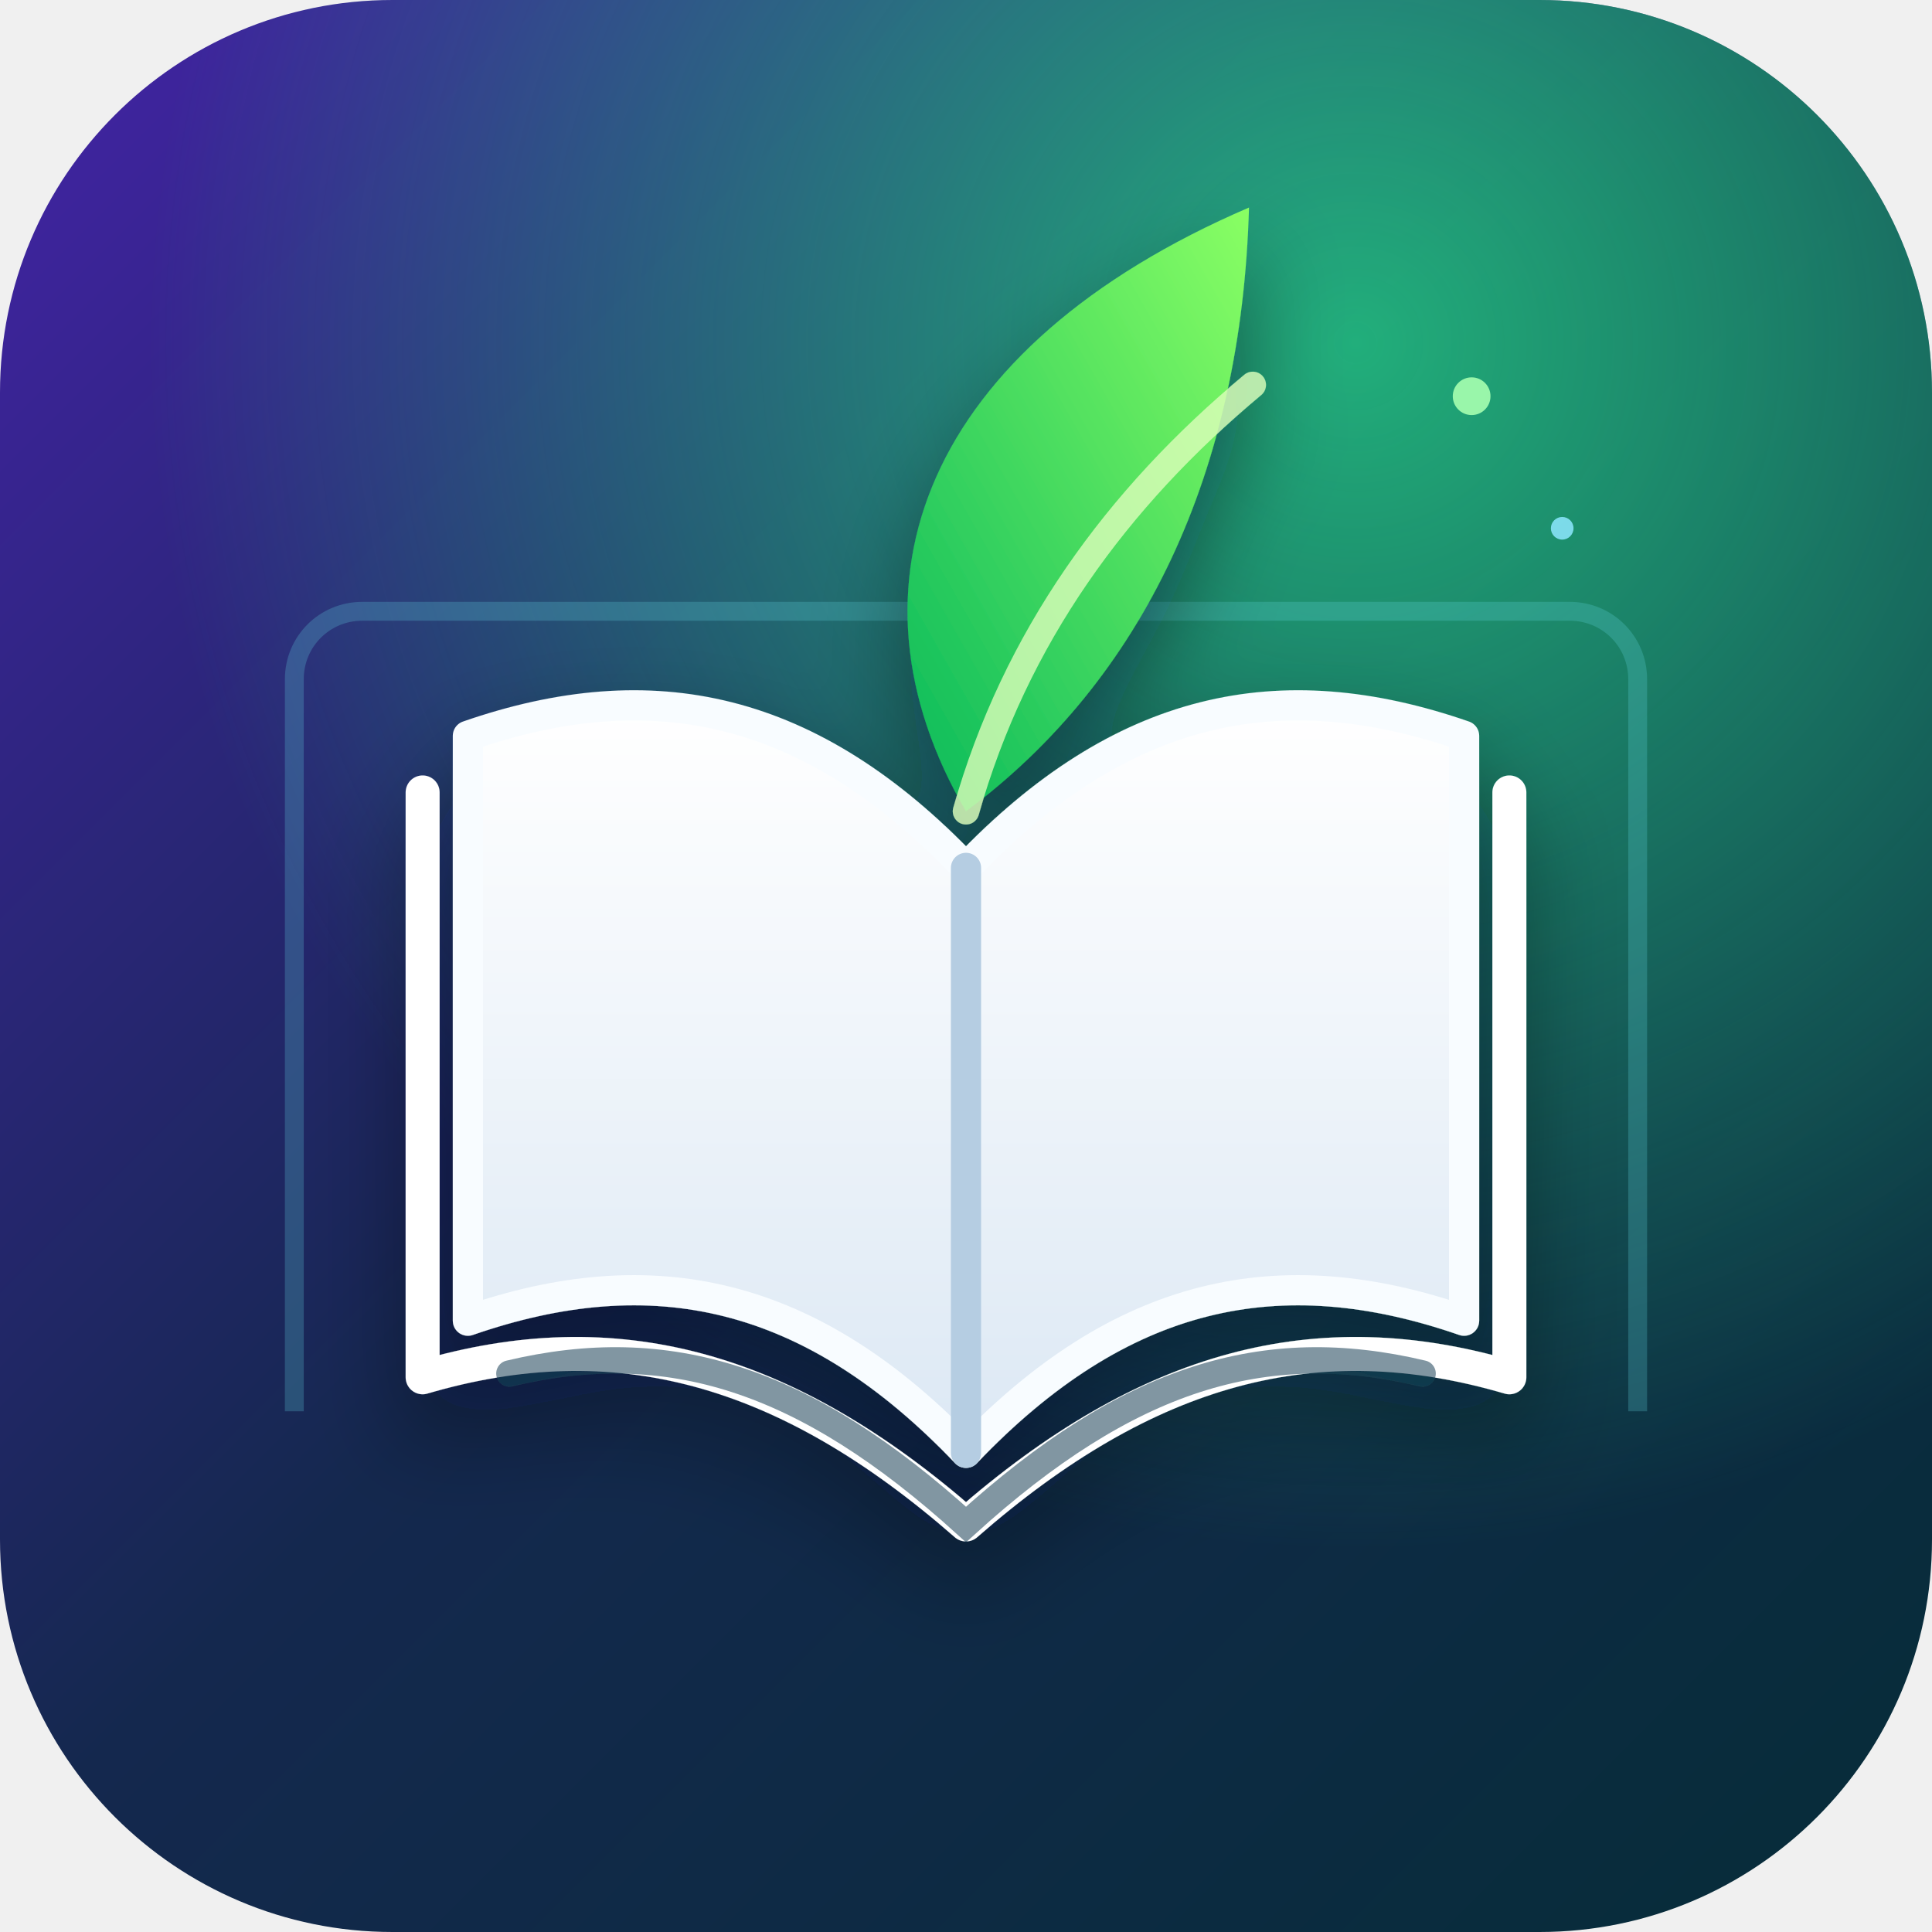
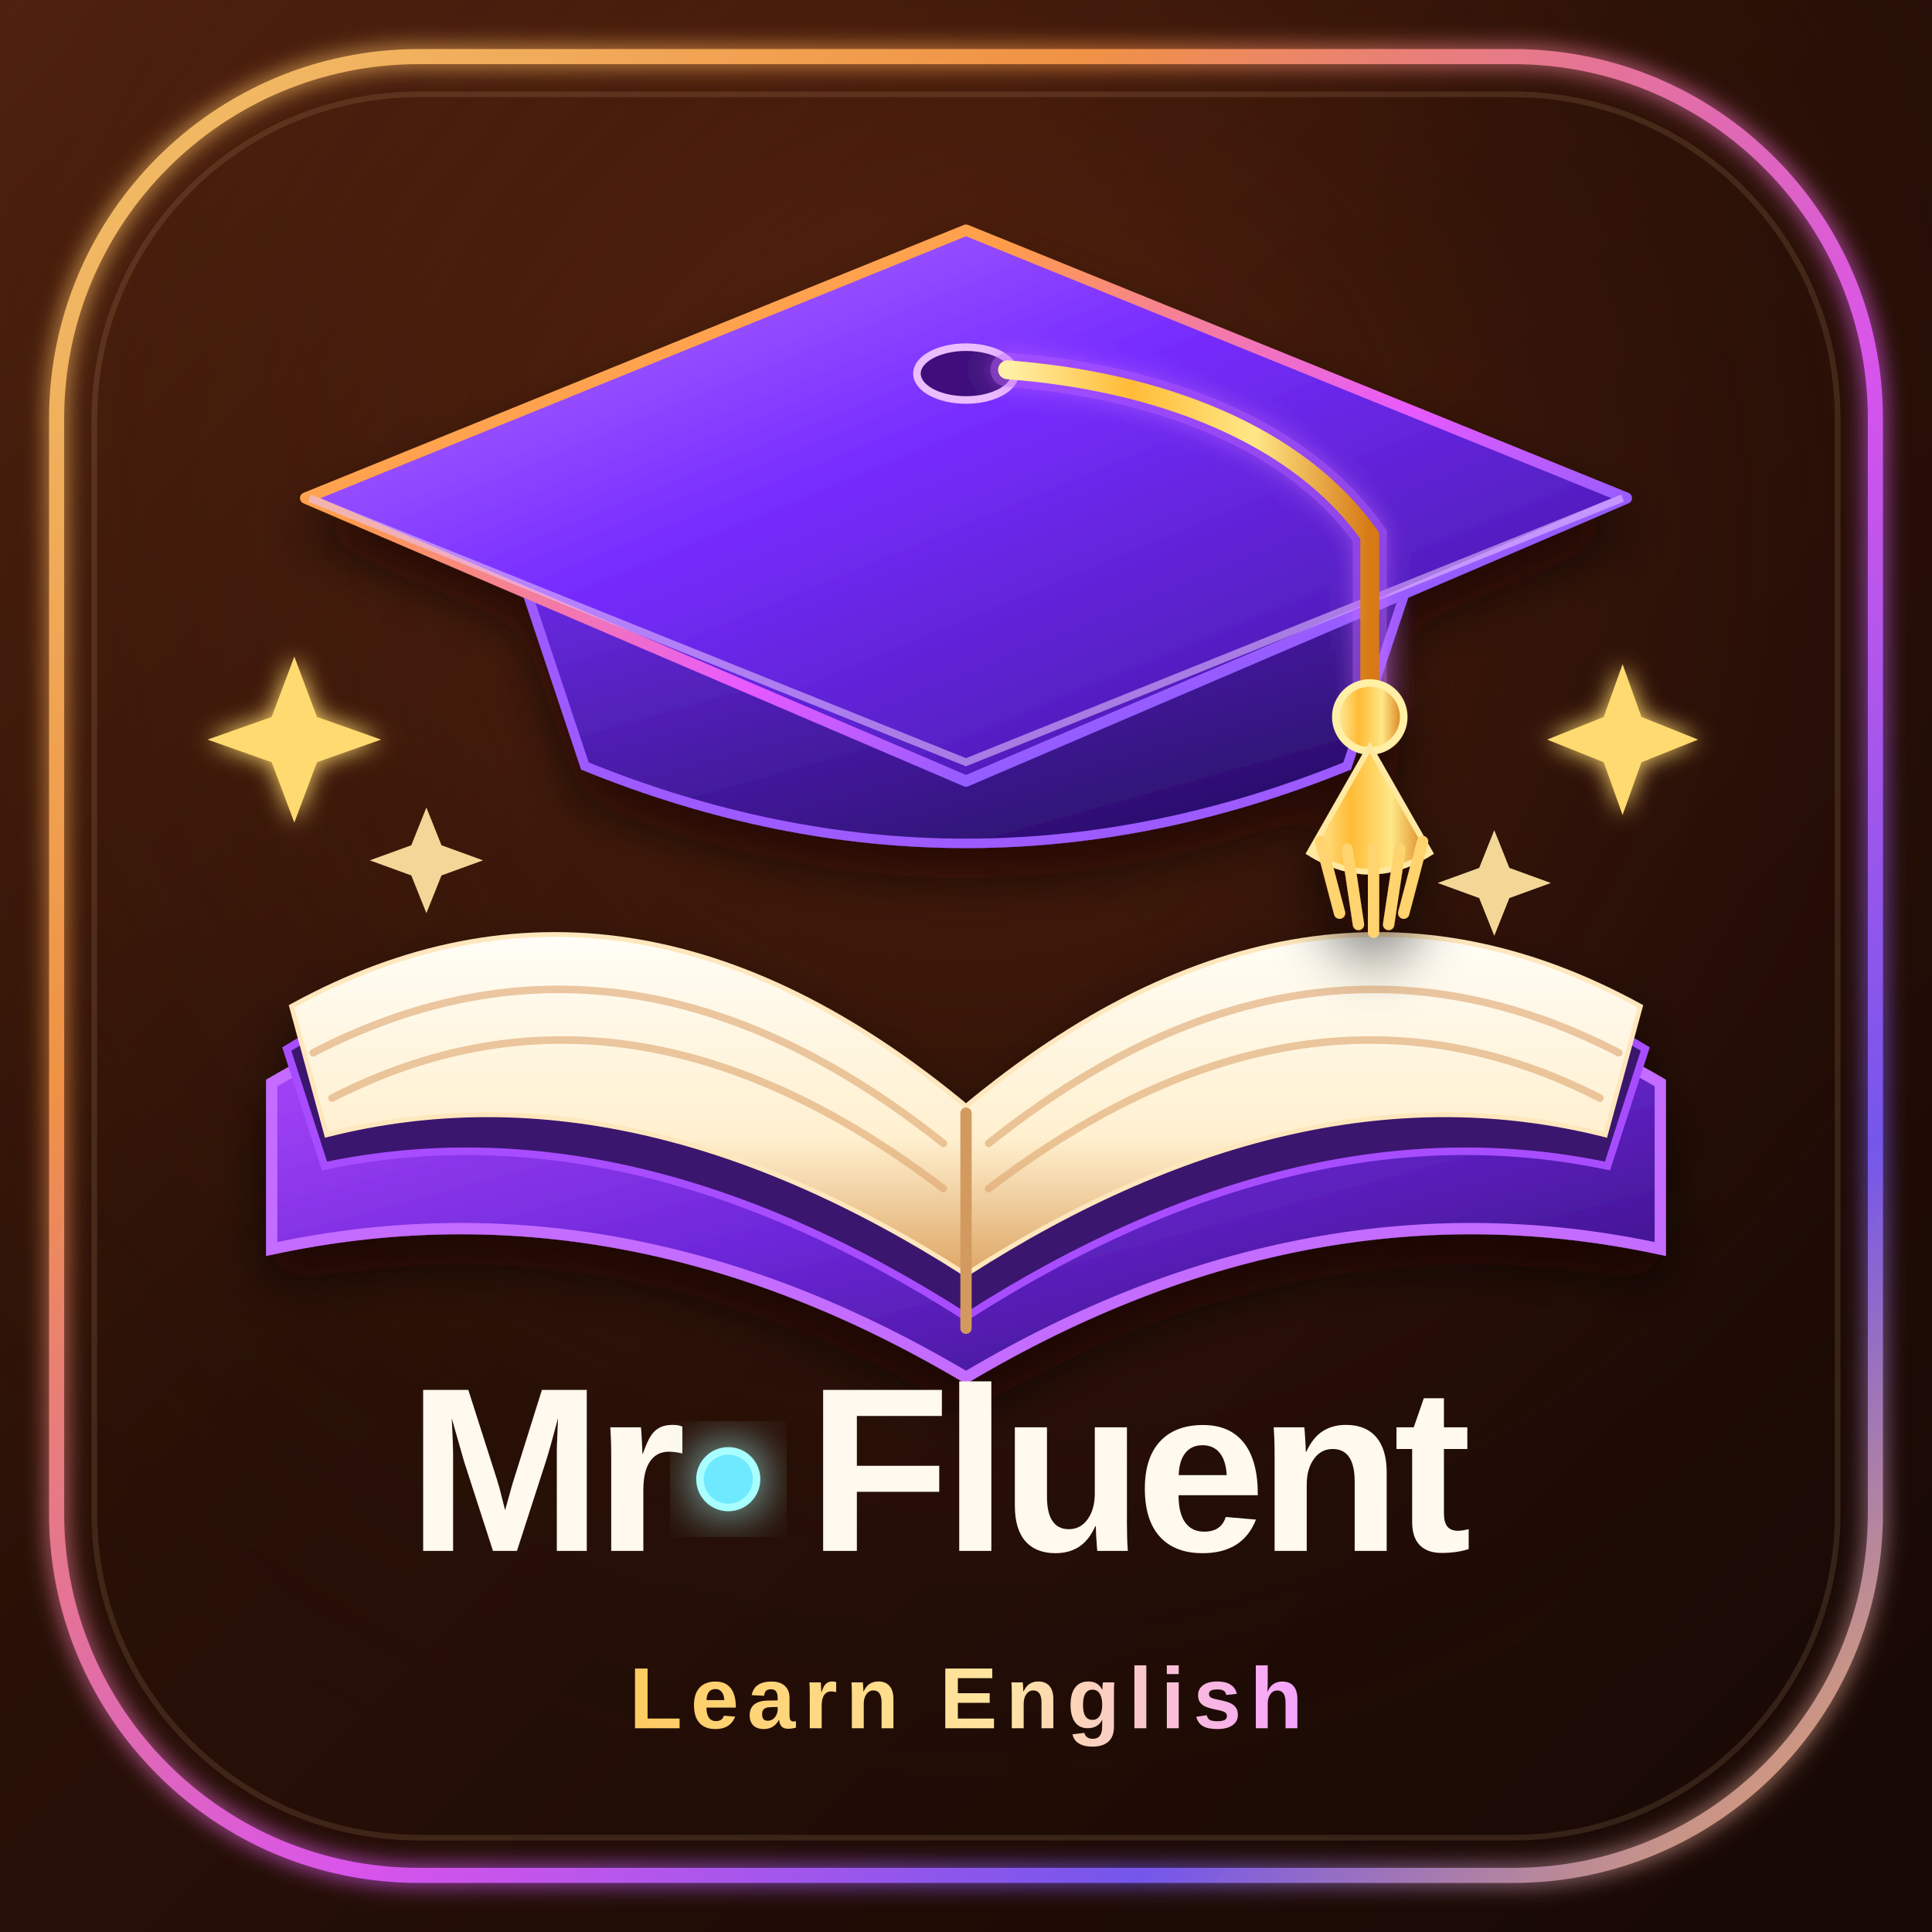
<svg xmlns="http://www.w3.org/2000/svg" width="512" height="512" viewBox="0 0 512 512">
  <defs>
-     <linearGradient id="bg" x1="0" y1="0" x2="1" y2="1">
-       <stop offset="0" stop-color="#4423a8" />
-       <stop offset="0.48" stop-color="#14284e" />
-       <stop offset="1" stop-color="#062d38" />
+     <linearGradient id="coffeeBg" x1="0" y1="0" x2="1" y2="1">
+       <stop offset="0" stop-color="#51230e" />
+       <stop offset=".43" stop-color="#281006" />
+       <stop offset="1" stop-color="#170805" />
    </linearGradient>
-     <radialGradient id="glow" cx="70%" cy="18%" r="62%">
-       <stop offset="0" stop-color="#26e88b" stop-opacity=".7" />
-       <stop offset="1" stop-color="#26e88b" stop-opacity="0" />
+     <radialGradient id="warmGlow" cx=".5" cy=".28" r=".7">
+       <stop offset="0" stop-color="#983b18" stop-opacity=".42" />
+       <stop offset="1" stop-color="#1b0804" stop-opacity="0" />
    </radialGradient>
-     <linearGradient id="leaf" x1="0" y1="1" x2="1" y2="0">
-       <stop offset="0" stop-color="#08b95b" />
-       <stop offset="1" stop-color="#8aff64" />
+     <linearGradient id="rim" x1="0" y1="0" x2="1" y2="1">
+       <stop offset="0" stop-color="#ffcf72" />
+       <stop offset=".28" stop-color="#ff9c4a" />
+       <stop offset=".58" stop-color="#e85aff" />
+       <stop offset=".8" stop-color="#7c5cff" />
+       <stop offset="1" stop-color="#ffbd62" />
    </linearGradient>
-     <linearGradient id="pages" x1="0" y1="0" x2="0" y2="1">
-       <stop offset="0" stop-color="#ffffff" />
-       <stop offset="1" stop-color="#dce8f4" />
+     <linearGradient id="capTop" x1="0" y1="0" x2="1" y2="1">
+       <stop offset="0" stop-color="#c07bff" />
+       <stop offset=".42" stop-color="#772dff" />
+       <stop offset="1" stop-color="#37128c" />
    </linearGradient>
-     <filter id="shadow" x="-20%" y="-20%" width="140%" height="150%">
-       <feDropShadow dx="0" dy="12" stdDeviation="12" flood-color="#000814" flood-opacity=".42" />
+     <linearGradient id="capSide" x1="0" y1="0" x2=".9" y2="1">
+       <stop offset="0" stop-color="#6e2ced" />
+       <stop offset="1" stop-color="#210b5c" />
+     </linearGradient>
+     <linearGradient id="gold" x1="0" y1="0" x2="1" y2="0">
+       <stop offset="0" stop-color="#fff0a6" />
+       <stop offset=".34" stop-color="#ffbb36" />
+       <stop offset=".68" stop-color="#ffe786" />
+       <stop offset="1" stop-color="#d77a16" />
+     </linearGradient>
+     <linearGradient id="page" x1="0" y1="0" x2="0" y2="1">
+       <stop offset="0" stop-color="#fffdf6" />
+       <stop offset=".6" stop-color="#fff0cf" />
+       <stop offset="1" stop-color="#dfa867" />
+     </linearGradient>
+     <linearGradient id="bookCover" x1="0" y1="0" x2="1" y2="1">
+       <stop offset="0" stop-color="#b14aff" />
+       <stop offset=".5" stop-color="#6d27d9" />
+       <stop offset="1" stop-color="#2b0c6d" />
+     </linearGradient>
+     <linearGradient id="subtitle" x1="0" y1="0" x2="1" y2="0">
+       <stop offset="0" stop-color="#ffcb62" />
+       <stop offset=".55" stop-color="#ffe5a1" />
+       <stop offset="1" stop-color="#f5a3ff" />
+     </linearGradient>
+     <filter id="softGlow" x="-40%" y="-40%" width="180%" height="180%">
+       <feGaussianBlur stdDeviation="7" result="blur" />
+       <feMerge>
+         <feMergeNode in="blur" />
+         <feMergeNode in="SourceGraphic" />
+       </feMerge>
+     </filter>
+     <filter id="smallGlow" x="-70%" y="-70%" width="240%" height="240%">
+       <feGaussianBlur stdDeviation="3" result="blur" />
+       <feMerge>
+         <feMergeNode in="blur" />
+         <feMergeNode in="SourceGraphic" />
+       </feMerge>
+     </filter>
+     <filter id="shadow" x="-25%" y="-25%" width="150%" height="170%">
+       <feDropShadow dx="0" dy="8" stdDeviation="7" flood-color="#080202" flood-opacity=".65" />
    </filter>
  </defs>
-   <rect width="512" height="512" rx="104" fill="url(#bg)" />
-   <rect width="512" height="512" rx="104" fill="url(#glow)" />
-   <path d="M78 374V180c0-10 8-18 18-18h320c10 0 18 8 18 18v194" fill="none" stroke="#64d9e5" stroke-opacity=".24" stroke-width="5" />
+   <rect width="512" height="512" fill="url(#coffeeBg)" />
+   <rect width="512" height="512" fill="url(#warmGlow)" />
+   <rect x="15" y="15" width="482" height="482" rx="96" fill="none" stroke="url(#rim)" stroke-width="4" opacity=".92" filter="url(#smallGlow)" />
+   <rect x="25" y="25" width="462" height="462" rx="86" fill="none" stroke="#ffd5a0" stroke-opacity=".12" stroke-width="1.5" />
  <g filter="url(#shadow)">
-     <path d="M256 215C221 155 245 92 331 55c-2 70-28 125-75 160Z" fill="url(#leaf)" />
-     <path d="M256 215c13-46 40-83 76-113" fill="none" stroke="#e0ffbd" stroke-opacity=".78" stroke-width="7" stroke-linecap="round" />
-     <path d="M256 230c-41-43-83-52-132-35v155c49-17 91-8 132 35 41-43 83-52 132-35V195c-49-17-91-8-132 35Z" fill="url(#pages)" stroke="#f8fcff" stroke-width="8" stroke-linejoin="round" />
-     <path d="M256 230v155" fill="none" stroke="#b5cde2" stroke-width="8" stroke-linecap="round" />
-     <path d="M112 210v155c51-15 96-3 144 39 48-42 93-54 144-39V210" fill="none" stroke="#ffffff" stroke-width="9" stroke-linecap="round" stroke-linejoin="round" />
-     <path d="M135 364c42-10 78 1 121 40 43-39 79-50 121-40" fill="none" stroke="#1a4056" stroke-opacity=".55" stroke-width="7" stroke-linecap="round" />
+     <path d="M72 287 Q164 233 256 304 Q348 233 440 287 L440 331 Q347 311 256 365 Q165 311 72 331 Z" fill="url(#bookCover)" stroke="#c36cff" stroke-width="3" />
+     <path d="M76 278 Q165 224 256 301 Q347 224 436 278 L426 309 Q345 292 256 349 Q167 292 86 309 Z" fill="#3a146e" stroke="#a74dff" stroke-width="2" />
+     <path d="M78 267 Q166 219 256 294 Q346 219 434 267 L425 300 Q345 280 256 337 Q167 280 87 300 Z" fill="url(#page)" stroke="#ffe7bd" stroke-width="2.5" />
+     <path d="M78 267 Q166 219 256 294 L256 337 Q167 280 87 300 Z" fill="url(#page)" />
+     <path d="M434 267 Q346 219 256 294 L256 337 Q345 280 425 300 Z" fill="url(#page)" />
+     <path d="M83 279 Q166 236 250 303 M88 291 Q166 251 250 315 M429 279 Q346 236 262 303 M424 291 Q346 251 262 315" fill="none" stroke="#dca36b" stroke-width="2" stroke-opacity=".58" stroke-linecap="round" />
+     <path d="M256 295 L256 352" stroke="#d39a5e" stroke-width="3" stroke-linecap="round" />
  </g>
-   <circle cx="390" cy="105" r="5" fill="#a6ffb0" opacity=".9" />
-   <circle cx="414" cy="140" r="3" fill="#8de8ff" opacity=".85" />
+   <g filter="url(#shadow)">
+     <path d="M137 149 L256 199 L375 149 L357 203 Q256 244 155 203 Z" fill="url(#capSide)" stroke="#9d5aff" stroke-width="2.5" />
+     <path d="M81 132 L256 61 L431 132 L256 207 Z" fill="url(#capTop)" stroke="url(#rim)" stroke-width="3" stroke-linejoin="round" />
+     <path d="M82 132 L256 202 L430 132" fill="none" stroke="#e9c5ff" stroke-opacity=".56" stroke-width="2" />
+     <ellipse cx="256" cy="99" rx="13" ry="7" fill="#40117c" stroke="#ebbdff" stroke-width="2" />
+     <path d="M267 98 C307 101 344 115 363 142 L363 187" fill="none" stroke="#c46bff" stroke-width="9" stroke-linecap="round" opacity=".5" filter="url(#smallGlow)" />
+     <path d="M267 98 C307 101 344 115 363 142 L363 187" fill="none" stroke="url(#gold)" stroke-width="5" stroke-linecap="round" />
+     <circle cx="363" cy="190" r="9" fill="url(#gold)" stroke="#fff0a6" stroke-width="2" />
+     <path d="M363 198 L347 226 Q363 236 379 226 Z" fill="url(#gold)" stroke="#ffe9a2" stroke-width="1.5" />
+     <path d="M350 223 L355 242 M357 225 L360 245 M364 225 L364 247 M371 225 L368 245 M377 223 L372 242" stroke="#ffd36e" stroke-width="3" stroke-linecap="round" />
+   </g>
+   <g fill="#ffda70" filter="url(#smallGlow)">
+     <path d="M78 174 L84 190 L101 196 L84 202 L78 218 L72 202 L55 196 L72 190 Z" />
+     <path d="M430 176 L435 190 L450 196 L435 202 L430 216 L425 202 L410 196 L425 190 Z" />
+   </g>
+   <g fill="#ffe3a0" opacity=".94">
+     <path d="M113 214 L117 224 L128 228 L117 232 L113 242 L109 232 L98 228 L109 224 Z" />
+     <path d="M396 220 L400 230 L411 234 L400 238 L396 248 L392 238 L381 234 L392 230 Z" />
+   </g>
+   <text x="108" y="411" font-family="Arial, Helvetica, sans-serif" font-size="62" font-weight="900" letter-spacing="-2" fill="#fff9ee">Mr</text>
+   <circle cx="193" cy="392" r="8.5" fill="#a8ffff" filter="url(#softGlow)" />
+   <circle cx="193" cy="392" r="6.5" fill="#6fe9ff" />
+   <text x="214" y="411" font-family="Arial, Helvetica, sans-serif" font-size="62" font-weight="900" letter-spacing="-2" fill="#fff9ee">Fluent</text>
+   <path d="M80 447 H142 M370 447 H432" stroke="url(#subtitle)" stroke-width="3" stroke-linecap="round" />
+   <text x="256" y="458" font-family="Arial, Helvetica, sans-serif" font-size="23" font-weight="700" letter-spacing="2.2" text-anchor="middle" fill="url(#subtitle)">Learn English</text>
</svg>
